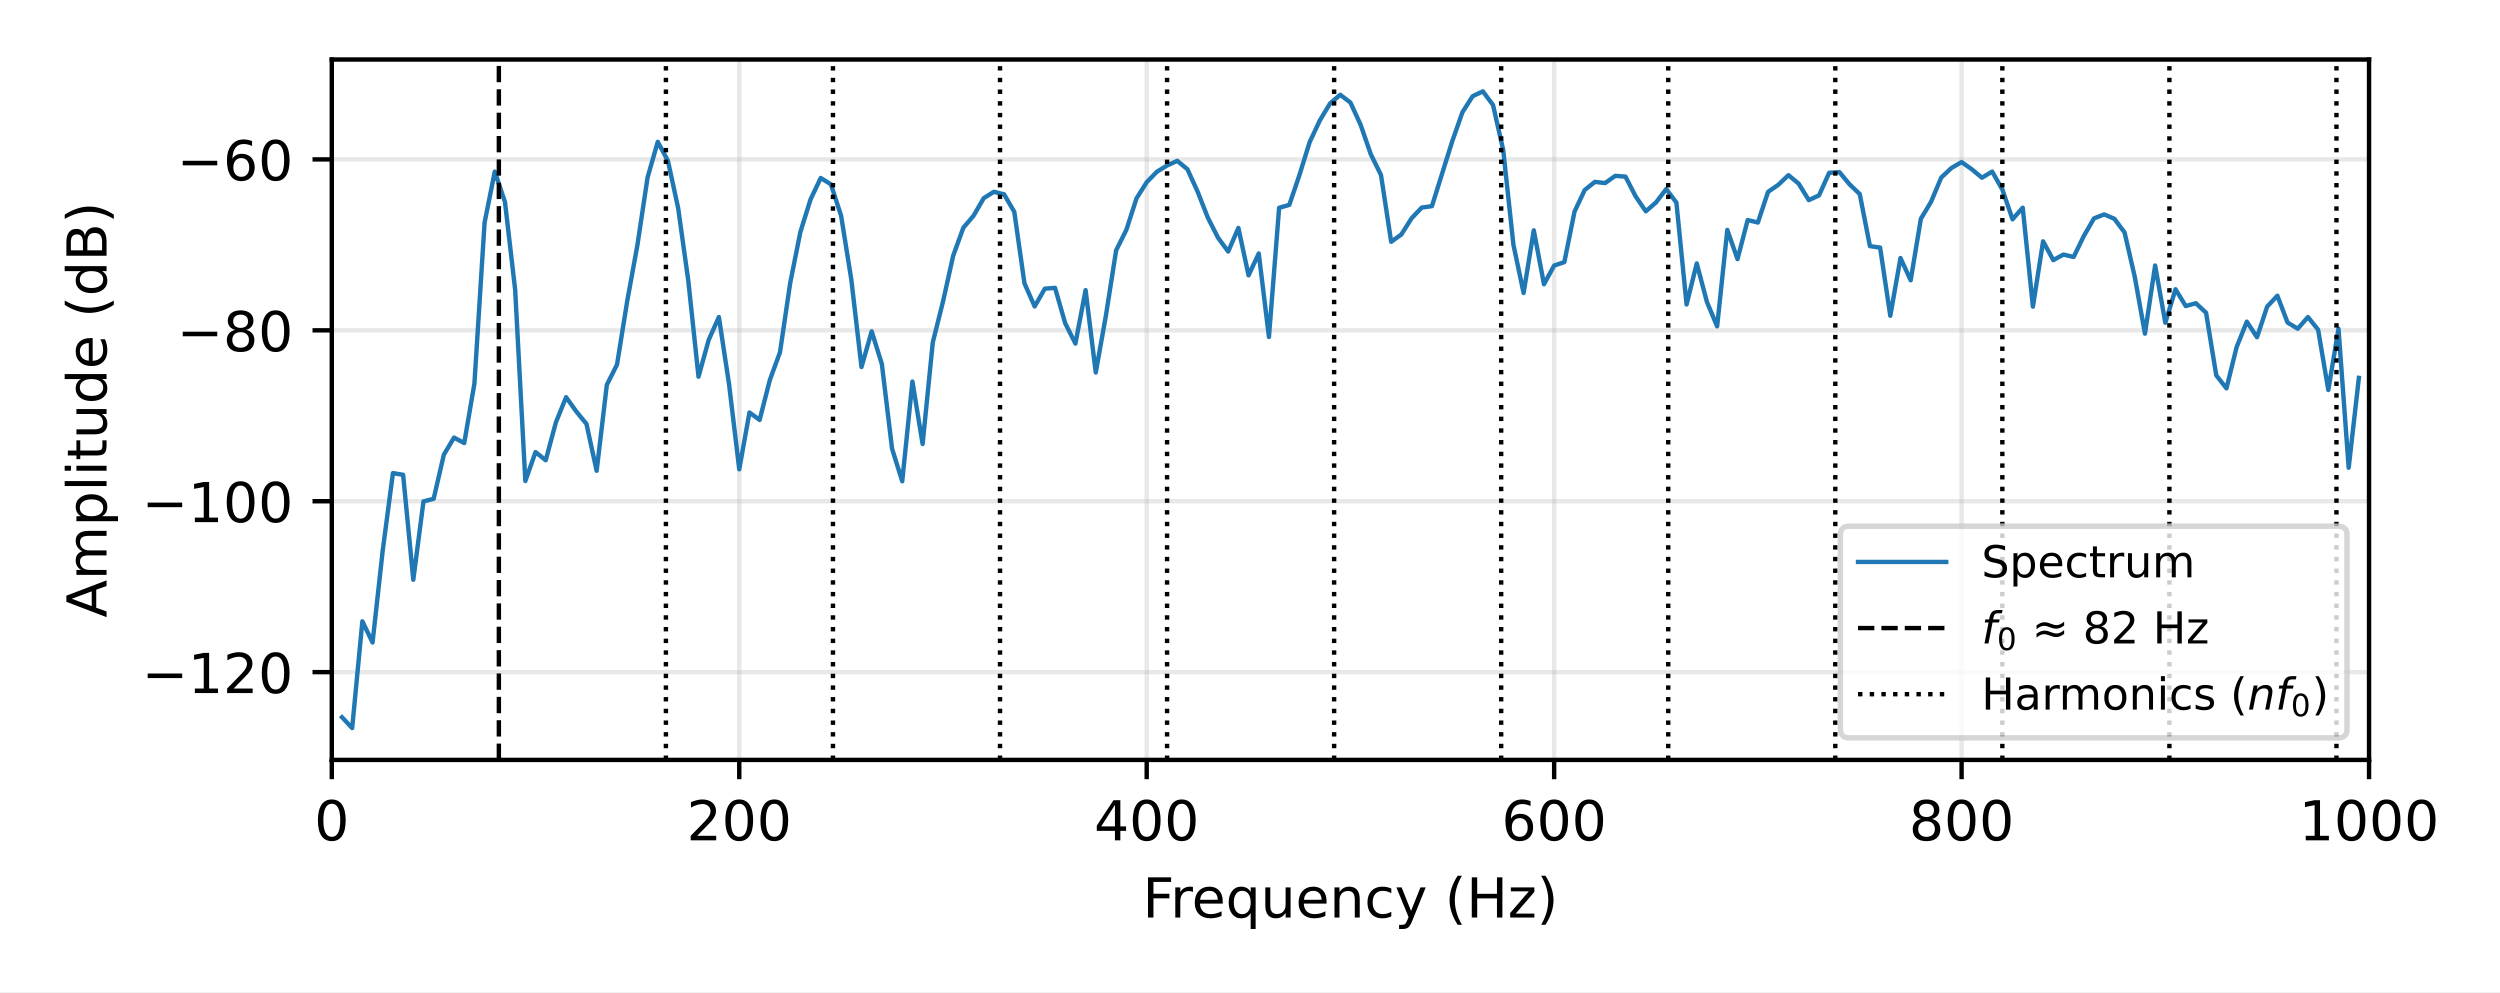
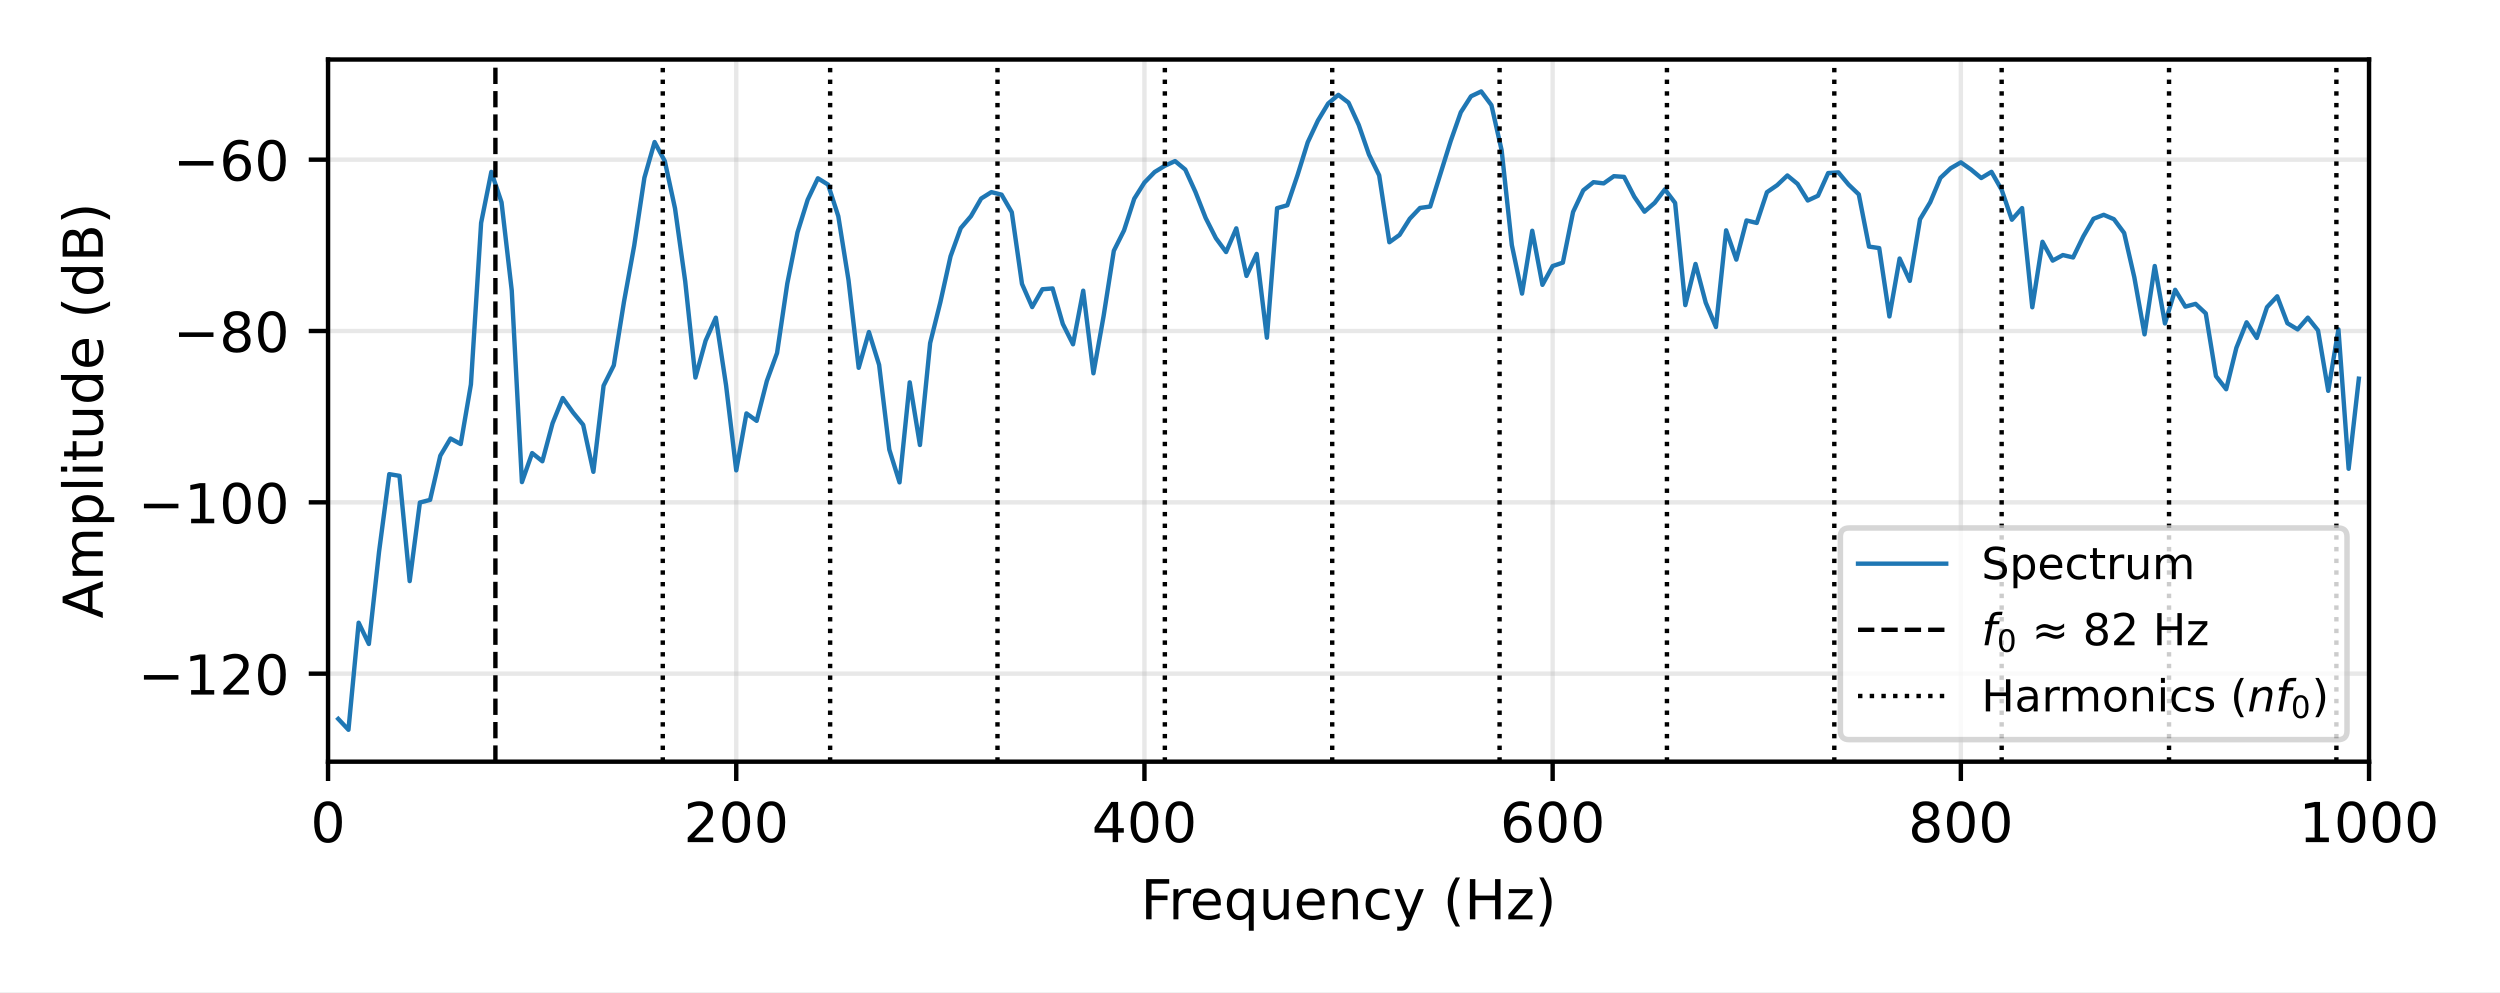
<svg xmlns="http://www.w3.org/2000/svg" xmlns:xlink="http://www.w3.org/1999/xlink" width="453.6pt" height="180pt" viewBox="0 0 453.6 180" version="1.1">
  <defs>
    <style type="text/css">*{stroke-linejoin: round; stroke-linecap: butt}</style>
  </defs>
  <g id="figure_1">
    <g id="patch_1">
      <path d="M 0 180  L 453.6 180  L 453.6 0  L 0 0  z " style="fill: #ffffff" />
    </g>
    <g id="axes_1">
      <g id="patch_2">
-         <path d="M 60.202 137.878  L 429.84 137.878  L 429.84 10.8  L 60.202 10.8  z " style="fill: #ffffff" />
+         <path d="M 59.52 138.2  L 429.84 138.2  L 429.84 10.8  L 59.52 10.8  z " style="fill: #ffffff" />
      </g>
      <g id="matplotlib.axis_1">
        <g id="xtick_1">
          <g id="line2d_1">
-             <path d="M 60.202 137.878  L 60.202 10.8  " clip-path="url(#p3f33bd22a5)" style="fill: none; stroke: #b0b0b0; stroke-opacity: 0.3; stroke-width: 0.8; stroke-linecap: square" />
+             <path d="M 59.52 138.2  L 59.52 10.8  " clip-path="url(#p2a3ed8aca7)" style="fill: none; stroke: #b0b0b0; stroke-opacity: 0.3; stroke-width: 0.8; stroke-linecap: square" />
          </g>
          <g id="line2d_2">
            <defs>
-               <path id="med42b5040a" d="M 0 0  L 0 3.5  " style="stroke: #000000; stroke-width: 0.8" />
-             </defs>
-             <g>
-               <use xlink:href="#med42b5040a" x="60.202" y="137.878" style="stroke: #000000; stroke-width: 0.8" />
+               <path id="m6e60d246f4" d="M 0 0  L 0 3.5  " style="stroke: #000000; stroke-width: 0.8" />
+             </defs>
+             <g>
+               <use xlink:href="#m6e60d246f4" x="59.52" y="138.2" style="stroke: #000000; stroke-width: 0.8" />
            </g>
          </g>
          <g id="text_1">
-             <g transform="translate(57.02109 152.4753) scale(0.1 -0.1)">
+             <g transform="translate(56.33875 152.7977) scale(0.1 -0.1)">
              <defs>
                <path id="DejaVuSans-13" d="M 2034 4250  Q 1547 4250 1301 3770  Q 1056 3291 1056 2328  Q 1056 1369 1301 889  Q 1547 409 2034 409  Q 2525 409 2770 889  Q 3016 1369 3016 2328  Q 3016 3291 2770 3770  Q 2525 4250 2034 4250  z M 2034 4750  Q 2819 4750 3233 4129  Q 3647 3509 3647 2328  Q 3647 1150 3233 529  Q 2819 -91 2034 -91  Q 1250 -91 836 529  Q 422 1150 422 2328  Q 422 3509 836 4129  Q 1250 4750 2034 4750  z " transform="scale(0.015625)" />
              </defs>
              <use xlink:href="#DejaVuSans-13" />
            </g>
          </g>
        </g>
        <g id="xtick_2">
          <g id="line2d_3">
-             <path d="M 134.13 137.878  L 134.13 10.8  " clip-path="url(#p3f33bd22a5)" style="fill: none; stroke: #b0b0b0; stroke-opacity: 0.3; stroke-width: 0.8; stroke-linecap: square" />
+             <path d="M 133.584 138.2  L 133.584 10.8  " clip-path="url(#p2a3ed8aca7)" style="fill: none; stroke: #b0b0b0; stroke-opacity: 0.3; stroke-width: 0.8; stroke-linecap: square" />
          </g>
          <g id="line2d_4">
            <g>
-               <use xlink:href="#med42b5040a" x="134.13" y="137.878" style="stroke: #000000; stroke-width: 0.8" />
+               <use xlink:href="#m6e60d246f4" x="133.584" y="138.2" style="stroke: #000000; stroke-width: 0.8" />
            </g>
          </g>
          <g id="text_2">
-             <g transform="translate(124.5861 152.4753) scale(0.1 -0.1)">
+             <g transform="translate(124.0403 152.7977) scale(0.1 -0.1)">
              <defs>
                <path id="DejaVuSans-15" d="M 1228 531  L 3431 531  L 3431 0  L 469 0  L 469 531  Q 828 903 1448 1529  Q 2069 2156 2228 2338  Q 2531 2678 2651 2914  Q 2772 3150 2772 3378  Q 2772 3750 2511 3984  Q 2250 4219 1831 4219  Q 1534 4219 1204 4116  Q 875 4013 500 3803  L 500 4441  Q 881 4594 1212 4672  Q 1544 4750 1819 4750  Q 2544 4750 2975 4387  Q 3406 4025 3406 3419  Q 3406 3131 3298 2873  Q 3191 2616 2906 2266  Q 2828 2175 2409 1742  Q 1991 1309 1228 531  z " transform="scale(0.015625)" />
              </defs>
              <use xlink:href="#DejaVuSans-15" />
              <use xlink:href="#DejaVuSans-13" transform="translate(63.625 0)" />
              <use xlink:href="#DejaVuSans-13" transform="translate(127.25 0)" />
            </g>
          </g>
        </g>
        <g id="xtick_3">
          <g id="line2d_5">
-             <path d="M 208.057 137.878  L 208.057 10.8  " clip-path="url(#p3f33bd22a5)" style="fill: none; stroke: #b0b0b0; stroke-opacity: 0.3; stroke-width: 0.8; stroke-linecap: square" />
+             <path d="M 207.648 138.2  L 207.648 10.8  " clip-path="url(#p2a3ed8aca7)" style="fill: none; stroke: #b0b0b0; stroke-opacity: 0.3; stroke-width: 0.8; stroke-linecap: square" />
          </g>
          <g id="line2d_6">
            <g>
-               <use xlink:href="#med42b5040a" x="208.057" y="137.878" style="stroke: #000000; stroke-width: 0.8" />
+               <use xlink:href="#m6e60d246f4" x="207.648" y="138.2" style="stroke: #000000; stroke-width: 0.8" />
            </g>
          </g>
          <g id="text_3">
-             <g transform="translate(198.5137 152.4753) scale(0.1 -0.1)">
+             <g transform="translate(198.1043 152.7977) scale(0.1 -0.1)">
              <defs>
                <path id="DejaVuSans-17" d="M 2419 4116  L 825 1625  L 2419 1625  L 2419 4116  z M 2253 4666  L 3047 4666  L 3047 1625  L 3713 1625  L 3713 1100  L 3047 1100  L 3047 0  L 2419 0  L 2419 1100  L 313 1100  L 313 1709  L 2253 4666  z " transform="scale(0.015625)" />
              </defs>
              <use xlink:href="#DejaVuSans-17" />
              <use xlink:href="#DejaVuSans-13" transform="translate(63.625 0)" />
              <use xlink:href="#DejaVuSans-13" transform="translate(127.25 0)" />
            </g>
          </g>
        </g>
        <g id="xtick_4">
          <g id="line2d_7">
-             <path d="M 281.985 137.878  L 281.985 10.8  " clip-path="url(#p3f33bd22a5)" style="fill: none; stroke: #b0b0b0; stroke-opacity: 0.3; stroke-width: 0.8; stroke-linecap: square" />
+             <path d="M 281.712 138.2  L 281.712 10.8  " clip-path="url(#p2a3ed8aca7)" style="fill: none; stroke: #b0b0b0; stroke-opacity: 0.3; stroke-width: 0.8; stroke-linecap: square" />
          </g>
          <g id="line2d_8">
            <g>
-               <use xlink:href="#med42b5040a" x="281.985" y="137.878" style="stroke: #000000; stroke-width: 0.8" />
+               <use xlink:href="#m6e60d246f4" x="281.712" y="138.2" style="stroke: #000000; stroke-width: 0.8" />
            </g>
          </g>
          <g id="text_4">
-             <g transform="translate(272.4412 152.4753) scale(0.1 -0.1)">
+             <g transform="translate(272.1683 152.7977) scale(0.1 -0.1)">
              <defs>
                <path id="DejaVuSans-19" d="M 2113 2584  Q 1688 2584 1439 2293  Q 1191 2003 1191 1497  Q 1191 994 1439 701  Q 1688 409 2113 409  Q 2538 409 2786 701  Q 3034 994 3034 1497  Q 3034 2003 2786 2293  Q 2538 2584 2113 2584  z M 3366 4563  L 3366 3988  Q 3128 4100 2886 4159  Q 2644 4219 2406 4219  Q 1781 4219 1451 3797  Q 1122 3375 1075 2522  Q 1259 2794 1537 2939  Q 1816 3084 2150 3084  Q 2853 3084 3261 2657  Q 3669 2231 3669 1497  Q 3669 778 3244 343  Q 2819 -91 2113 -91  Q 1303 -91 875 529  Q 447 1150 447 2328  Q 447 3434 972 4092  Q 1497 4750 2381 4750  Q 2619 4750 2861 4703  Q 3103 4656 3366 4563  z " transform="scale(0.015625)" />
              </defs>
              <use xlink:href="#DejaVuSans-19" />
              <use xlink:href="#DejaVuSans-13" transform="translate(63.625 0)" />
              <use xlink:href="#DejaVuSans-13" transform="translate(127.25 0)" />
            </g>
          </g>
        </g>
        <g id="xtick_5">
          <g id="line2d_9">
-             <path d="M 355.912 137.878  L 355.912 10.8  " clip-path="url(#p3f33bd22a5)" style="fill: none; stroke: #b0b0b0; stroke-opacity: 0.3; stroke-width: 0.8; stroke-linecap: square" />
+             <path d="M 355.776 138.2  L 355.776 10.8  " clip-path="url(#p2a3ed8aca7)" style="fill: none; stroke: #b0b0b0; stroke-opacity: 0.3; stroke-width: 0.8; stroke-linecap: square" />
          </g>
          <g id="line2d_10">
            <g>
-               <use xlink:href="#med42b5040a" x="355.912" y="137.878" style="stroke: #000000; stroke-width: 0.8" />
+               <use xlink:href="#m6e60d246f4" x="355.776" y="138.2" style="stroke: #000000; stroke-width: 0.8" />
            </g>
          </g>
          <g id="text_5">
-             <g transform="translate(346.3687 152.4753) scale(0.1 -0.1)">
+             <g transform="translate(346.2323 152.7977) scale(0.1 -0.1)">
              <defs>
                <path id="DejaVuSans-1b" d="M 2034 2216  Q 1584 2216 1326 1975  Q 1069 1734 1069 1313  Q 1069 891 1326 650  Q 1584 409 2034 409  Q 2484 409 2743 651  Q 3003 894 3003 1313  Q 3003 1734 2745 1975  Q 2488 2216 2034 2216  z M 1403 2484  Q 997 2584 770 2862  Q 544 3141 544 3541  Q 544 4100 942 4425  Q 1341 4750 2034 4750  Q 2731 4750 3128 4425  Q 3525 4100 3525 3541  Q 3525 3141 3298 2862  Q 3072 2584 2669 2484  Q 3125 2378 3379 2068  Q 3634 1759 3634 1313  Q 3634 634 3220 271  Q 2806 -91 2034 -91  Q 1263 -91 848 271  Q 434 634 434 1313  Q 434 1759 690 2068  Q 947 2378 1403 2484  z M 1172 3481  Q 1172 3119 1398 2916  Q 1625 2713 2034 2713  Q 2441 2713 2670 2916  Q 2900 3119 2900 3481  Q 2900 3844 2670 4047  Q 2441 4250 2034 4250  Q 1625 4250 1398 4047  Q 1172 3844 1172 3481  z " transform="scale(0.015625)" />
              </defs>
              <use xlink:href="#DejaVuSans-1b" />
              <use xlink:href="#DejaVuSans-13" transform="translate(63.625 0)" />
              <use xlink:href="#DejaVuSans-13" transform="translate(127.25 0)" />
            </g>
          </g>
        </g>
        <g id="xtick_6">
          <g id="line2d_11">
-             <path d="M 429.84 137.878  L 429.84 10.8  " clip-path="url(#p3f33bd22a5)" style="fill: none; stroke: #b0b0b0; stroke-opacity: 0.3; stroke-width: 0.8; stroke-linecap: square" />
+             <path d="M 429.84 138.2  L 429.84 10.8  " clip-path="url(#p2a3ed8aca7)" style="fill: none; stroke: #b0b0b0; stroke-opacity: 0.3; stroke-width: 0.8; stroke-linecap: square" />
          </g>
          <g id="line2d_12">
            <g>
-               <use xlink:href="#med42b5040a" x="429.84" y="137.878" style="stroke: #000000; stroke-width: 0.8" />
+               <use xlink:href="#m6e60d246f4" x="429.84" y="138.2" style="stroke: #000000; stroke-width: 0.8" />
            </g>
          </g>
          <g id="text_6">
-             <g transform="translate(417.115 152.4753) scale(0.1 -0.1)">
+             <g transform="translate(417.115 152.7977) scale(0.1 -0.1)">
              <defs>
                <path id="DejaVuSans-14" d="M 794 531  L 1825 531  L 1825 4091  L 703 3866  L 703 4441  L 1819 4666  L 2450 4666  L 2450 531  L 3481 531  L 3481 0  L 794 0  L 794 531  z " transform="scale(0.015625)" />
              </defs>
              <use xlink:href="#DejaVuSans-14" />
              <use xlink:href="#DejaVuSans-13" transform="translate(63.625 0)" />
              <use xlink:href="#DejaVuSans-13" transform="translate(127.25 0)" />
              <use xlink:href="#DejaVuSans-13" transform="translate(190.875 0)" />
            </g>
          </g>
        </g>
        <g id="text_7">
-           <g transform="translate(207.3157 166.4753) scale(0.1 -0.1)">
+           <g transform="translate(206.9745 166.7977) scale(0.1 -0.1)">
            <defs>
              <path id="DejaVuSans-29" d="M 628 4666  L 3309 4666  L 3309 4134  L 1259 4134  L 1259 2759  L 3109 2759  L 3109 2228  L 1259 2228  L 1259 0  L 628 0  L 628 4666  z " transform="scale(0.015625)" />
              <path id="DejaVuSans-55" d="M 2631 2963  Q 2534 3019 2420 3045  Q 2306 3072 2169 3072  Q 1681 3072 1420 2755  Q 1159 2438 1159 1844  L 1159 0  L 581 0  L 581 3500  L 1159 3500  L 1159 2956  Q 1341 3275 1631 3429  Q 1922 3584 2338 3584  Q 2397 3584 2469 3576  Q 2541 3569 2628 3553  L 2631 2963  z " transform="scale(0.015625)" />
              <path id="DejaVuSans-48" d="M 3597 1894  L 3597 1613  L 953 1613  Q 991 1019 1311 708  Q 1631 397 2203 397  Q 2534 397 2845 478  Q 3156 559 3463 722  L 3463 178  Q 3153 47 2828 -22  Q 2503 -91 2169 -91  Q 1331 -91 842 396  Q 353 884 353 1716  Q 353 2575 817 3079  Q 1281 3584 2069 3584  Q 2775 3584 3186 3129  Q 3597 2675 3597 1894  z M 3022 2063  Q 3016 2534 2758 2815  Q 2500 3097 2075 3097  Q 1594 3097 1305 2825  Q 1016 2553 972 2059  L 3022 2063  z " transform="scale(0.015625)" />
              <path id="DejaVuSans-54" d="M 947 1747  Q 947 1113 1208 752  Q 1469 391 1925 391  Q 2381 391 2643 752  Q 2906 1113 2906 1747  Q 2906 2381 2643 2742  Q 2381 3103 1925 3103  Q 1469 3103 1208 2742  Q 947 2381 947 1747  z M 2906 525  Q 2725 213 2448 61  Q 2172 -91 1784 -91  Q 1150 -91 751 415  Q 353 922 353 1747  Q 353 2572 751 3078  Q 1150 3584 1784 3584  Q 2172 3584 2448 3432  Q 2725 3281 2906 2969  L 2906 3500  L 3481 3500  L 3481 -1331  L 2906 -1331  L 2906 525  z " transform="scale(0.015625)" />
              <path id="DejaVuSans-58" d="M 544 1381  L 544 3500  L 1119 3500  L 1119 1403  Q 1119 906 1312 657  Q 1506 409 1894 409  Q 2359 409 2629 706  Q 2900 1003 2900 1516  L 2900 3500  L 3475 3500  L 3475 0  L 2900 0  L 2900 538  Q 2691 219 2414 64  Q 2138 -91 1772 -91  Q 1169 -91 856 284  Q 544 659 544 1381  z M 1991 3584  L 1991 3584  z " transform="scale(0.015625)" />
              <path id="DejaVuSans-51" d="M 3513 2113  L 3513 0  L 2938 0  L 2938 2094  Q 2938 2591 2744 2837  Q 2550 3084 2163 3084  Q 1697 3084 1428 2787  Q 1159 2491 1159 1978  L 1159 0  L 581 0  L 581 3500  L 1159 3500  L 1159 2956  Q 1366 3272 1645 3428  Q 1925 3584 2291 3584  Q 2894 3584 3203 3211  Q 3513 2838 3513 2113  z " transform="scale(0.015625)" />
              <path id="DejaVuSans-46" d="M 3122 3366  L 3122 2828  Q 2878 2963 2633 3030  Q 2388 3097 2138 3097  Q 1578 3097 1268 2742  Q 959 2388 959 1747  Q 959 1106 1268 751  Q 1578 397 2138 397  Q 2388 397 2633 464  Q 2878 531 3122 666  L 3122 134  Q 2881 22 2623 -34  Q 2366 -91 2075 -91  Q 1284 -91 818 406  Q 353 903 353 1747  Q 353 2603 823 3093  Q 1294 3584 2113 3584  Q 2378 3584 2631 3529  Q 2884 3475 3122 3366  z " transform="scale(0.015625)" />
              <path id="DejaVuSans-5c" d="M 2059 -325  Q 1816 -950 1584 -1140  Q 1353 -1331 966 -1331  L 506 -1331  L 506 -850  L 844 -850  Q 1081 -850 1212 -737  Q 1344 -625 1503 -206  L 1606 56  L 191 3500  L 800 3500  L 1894 763  L 2988 3500  L 3597 3500  L 2059 -325  z " transform="scale(0.015625)" />
              <path id="DejaVuSans-3" transform="scale(0.015625)" />
              <path id="DejaVuSans-b" d="M 1984 4856  Q 1566 4138 1362 3434  Q 1159 2731 1159 2009  Q 1159 1288 1364 580  Q 1569 -128 1984 -844  L 1484 -844  Q 1016 -109 783 600  Q 550 1309 550 2009  Q 550 2706 781 3412  Q 1013 4119 1484 4856  L 1984 4856  z " transform="scale(0.015625)" />
              <path id="DejaVuSans-2b" d="M 628 4666  L 1259 4666  L 1259 2753  L 3553 2753  L 3553 4666  L 4184 4666  L 4184 0  L 3553 0  L 3553 2222  L 1259 2222  L 1259 0  L 628 0  L 628 4666  z " transform="scale(0.015625)" />
              <path id="DejaVuSans-5d" d="M 353 3500  L 3084 3500  L 3084 2975  L 922 459  L 3084 459  L 3084 0  L 275 0  L 275 525  L 2438 3041  L 353 3041  L 353 3500  z " transform="scale(0.015625)" />
              <path id="DejaVuSans-c" d="M 513 4856  L 1013 4856  Q 1481 4119 1714 3412  Q 1947 2706 1947 2009  Q 1947 1309 1714 600  Q 1481 -109 1013 -844  L 513 -844  Q 928 -128 1133 580  Q 1338 1288 1338 2009  Q 1338 2731 1133 3434  Q 928 4138 513 4856  z " transform="scale(0.015625)" />
            </defs>
            <use xlink:href="#DejaVuSans-29" />
            <use xlink:href="#DejaVuSans-55" transform="translate(50.23438 0)" />
            <use xlink:href="#DejaVuSans-48" transform="translate(89.14062 0)" />
            <use xlink:href="#DejaVuSans-54" transform="translate(150.6719 0)" />
            <use xlink:href="#DejaVuSans-58" transform="translate(214.1562 0)" />
            <use xlink:href="#DejaVuSans-48" transform="translate(277.5312 0)" />
            <use xlink:href="#DejaVuSans-51" transform="translate(339.0625 0)" />
            <use xlink:href="#DejaVuSans-46" transform="translate(402.4375 0)" />
            <use xlink:href="#DejaVuSans-5c" transform="translate(457.4219 0)" />
            <use xlink:href="#DejaVuSans-3" transform="translate(516.6094 0)" />
            <use xlink:href="#DejaVuSans-b" transform="translate(548.3906 0)" />
            <use xlink:href="#DejaVuSans-2b" transform="translate(587.4062 0)" />
            <use xlink:href="#DejaVuSans-5d" transform="translate(662.6094 0)" />
            <use xlink:href="#DejaVuSans-c" transform="translate(715.0938 0)" />
          </g>
        </g>
      </g>
      <g id="matplotlib.axis_2">
        <g id="ytick_1">
          <g id="line2d_13">
-             <path d="M 60.202 121.953  L 429.84 121.953  " clip-path="url(#p3f33bd22a5)" style="fill: none; stroke: #b0b0b0; stroke-opacity: 0.3; stroke-width: 0.8; stroke-linecap: square" />
+             <path d="M 59.52 122.235  L 429.84 122.235  " clip-path="url(#p2a3ed8aca7)" style="fill: none; stroke: #b0b0b0; stroke-opacity: 0.3; stroke-width: 0.8; stroke-linecap: square" />
          </g>
          <g id="line2d_14">
            <defs>
-               <path id="m709fb97d4d" d="M 0 0  L -3.5 0  " style="stroke: #000000; stroke-width: 0.8" />
-             </defs>
-             <g>
-               <use xlink:href="#m709fb97d4d" x="60.202" y="121.953" style="stroke: #000000; stroke-width: 0.8" />
+               <path id="m210d653a67" d="M 0 0  L -3.5 0  " style="stroke: #000000; stroke-width: 0.8" />
+             </defs>
+             <g>
+               <use xlink:href="#m210d653a67" x="59.52" y="122.235" style="stroke: #000000; stroke-width: 0.8" />
            </g>
          </g>
          <g id="text_8">
-             <g transform="translate(25.73516 125.7515) scale(0.1 -0.1)">
+             <g transform="translate(25.05281 126.0334) scale(0.1 -0.1)">
              <defs>
                <path id="DejaVuSans-c9c" d="M 678 2272  L 4684 2272  L 4684 1741  L 678 1741  L 678 2272  z " transform="scale(0.015625)" />
              </defs>
              <use xlink:href="#DejaVuSans-c9c" />
              <use xlink:href="#DejaVuSans-14" transform="translate(83.79688 0)" />
              <use xlink:href="#DejaVuSans-15" transform="translate(147.4219 0)" />
              <use xlink:href="#DejaVuSans-13" transform="translate(211.0469 0)" />
            </g>
          </g>
        </g>
        <g id="ytick_2">
          <g id="line2d_15">
-             <path d="M 60.202 90.943  L 429.84 90.943  " clip-path="url(#p3f33bd22a5)" style="fill: none; stroke: #b0b0b0; stroke-opacity: 0.3; stroke-width: 0.8; stroke-linecap: square" />
+             <path d="M 59.52 91.146  L 429.84 91.146  " clip-path="url(#p2a3ed8aca7)" style="fill: none; stroke: #b0b0b0; stroke-opacity: 0.3; stroke-width: 0.8; stroke-linecap: square" />
          </g>
          <g id="line2d_16">
            <g>
-               <use xlink:href="#m709fb97d4d" x="60.202" y="90.943" style="stroke: #000000; stroke-width: 0.8" />
+               <use xlink:href="#m210d653a67" x="59.52" y="91.146" style="stroke: #000000; stroke-width: 0.8" />
            </g>
          </g>
          <g id="text_9">
-             <g transform="translate(25.73516 94.7414) scale(0.1 -0.1)">
+             <g transform="translate(25.05281 94.94469) scale(0.1 -0.1)">
              <use xlink:href="#DejaVuSans-c9c" />
              <use xlink:href="#DejaVuSans-14" transform="translate(83.79688 0)" />
              <use xlink:href="#DejaVuSans-13" transform="translate(147.4219 0)" />
              <use xlink:href="#DejaVuSans-13" transform="translate(211.0469 0)" />
            </g>
          </g>
        </g>
        <g id="ytick_3">
          <g id="line2d_17">
-             <path d="M 60.202 59.933  L 429.84 59.933  " clip-path="url(#p3f33bd22a5)" style="fill: none; stroke: #b0b0b0; stroke-opacity: 0.3; stroke-width: 0.8; stroke-linecap: square" />
+             <path d="M 59.52 60.057  L 429.84 60.057  " clip-path="url(#p2a3ed8aca7)" style="fill: none; stroke: #b0b0b0; stroke-opacity: 0.3; stroke-width: 0.8; stroke-linecap: square" />
          </g>
          <g id="line2d_18">
            <g>
-               <use xlink:href="#m709fb97d4d" x="60.202" y="59.933" style="stroke: #000000; stroke-width: 0.8" />
+               <use xlink:href="#m210d653a67" x="59.52" y="60.057" style="stroke: #000000; stroke-width: 0.8" />
            </g>
          </g>
          <g id="text_10">
-             <g transform="translate(32.09766 63.73134) scale(0.1 -0.1)">
+             <g transform="translate(31.41531 63.85597) scale(0.1 -0.1)">
              <use xlink:href="#DejaVuSans-c9c" />
              <use xlink:href="#DejaVuSans-1b" transform="translate(83.79688 0)" />
              <use xlink:href="#DejaVuSans-13" transform="translate(147.4219 0)" />
            </g>
          </g>
        </g>
        <g id="ytick_4">
          <g id="line2d_19">
-             <path d="M 60.202 28.922  L 429.84 28.922  " clip-path="url(#p3f33bd22a5)" style="fill: none; stroke: #b0b0b0; stroke-opacity: 0.3; stroke-width: 0.8; stroke-linecap: square" />
+             <path d="M 59.52 28.968  L 429.84 28.968  " clip-path="url(#p2a3ed8aca7)" style="fill: none; stroke: #b0b0b0; stroke-opacity: 0.3; stroke-width: 0.8; stroke-linecap: square" />
          </g>
          <g id="line2d_20">
            <g>
-               <use xlink:href="#m709fb97d4d" x="60.202" y="28.922" style="stroke: #000000; stroke-width: 0.8" />
+               <use xlink:href="#m210d653a67" x="59.52" y="28.968" style="stroke: #000000; stroke-width: 0.8" />
            </g>
          </g>
          <g id="text_11">
-             <g transform="translate(32.09766 32.72129) scale(0.1 -0.1)">
+             <g transform="translate(31.41531 32.76725) scale(0.1 -0.1)">
              <use xlink:href="#DejaVuSans-c9c" />
              <use xlink:href="#DejaVuSans-19" transform="translate(83.79688 0)" />
              <use xlink:href="#DejaVuSans-13" transform="translate(147.4219 0)" />
            </g>
          </g>
        </g>
        <g id="text_12">
-           <g transform="translate(19.33281 112.0568) rotate(-90) scale(0.1 -0.1)">
+           <g transform="translate(18.65047 112.218) rotate(-90) scale(0.1 -0.1)">
            <defs>
              <path id="DejaVuSans-24" d="M 2188 4044  L 1331 1722  L 3047 1722  L 2188 4044  z M 1831 4666  L 2547 4666  L 4325 0  L 3669 0  L 3244 1197  L 1141 1197  L 716 0  L 50 0  L 1831 4666  z " transform="scale(0.015625)" />
              <path id="DejaVuSans-50" d="M 3328 2828  Q 3544 3216 3844 3400  Q 4144 3584 4550 3584  Q 5097 3584 5394 3201  Q 5691 2819 5691 2113  L 5691 0  L 5113 0  L 5113 2094  Q 5113 2597 4934 2840  Q 4756 3084 4391 3084  Q 3944 3084 3684 2787  Q 3425 2491 3425 1978  L 3425 0  L 2847 0  L 2847 2094  Q 2847 2600 2669 2842  Q 2491 3084 2119 3084  Q 1678 3084 1418 2786  Q 1159 2488 1159 1978  L 1159 0  L 581 0  L 581 3500  L 1159 3500  L 1159 2956  Q 1356 3278 1631 3431  Q 1906 3584 2284 3584  Q 2666 3584 2933 3390  Q 3200 3197 3328 2828  z " transform="scale(0.015625)" />
              <path id="DejaVuSans-53" d="M 1159 525  L 1159 -1331  L 581 -1331  L 581 3500  L 1159 3500  L 1159 2969  Q 1341 3281 1617 3432  Q 1894 3584 2278 3584  Q 2916 3584 3314 3078  Q 3713 2572 3713 1747  Q 3713 922 3314 415  Q 2916 -91 2278 -91  Q 1894 -91 1617 61  Q 1341 213 1159 525  z M 3116 1747  Q 3116 2381 2855 2742  Q 2594 3103 2138 3103  Q 1681 3103 1420 2742  Q 1159 2381 1159 1747  Q 1159 1113 1420 752  Q 1681 391 2138 391  Q 2594 391 2855 752  Q 3116 1113 3116 1747  z " transform="scale(0.015625)" />
              <path id="DejaVuSans-4f" d="M 603 4863  L 1178 4863  L 1178 0  L 603 0  L 603 4863  z " transform="scale(0.015625)" />
              <path id="DejaVuSans-4c" d="M 603 3500  L 1178 3500  L 1178 0  L 603 0  L 603 3500  z M 603 4863  L 1178 4863  L 1178 4134  L 603 4134  L 603 4863  z " transform="scale(0.015625)" />
              <path id="DejaVuSans-57" d="M 1172 4494  L 1172 3500  L 2356 3500  L 2356 3053  L 1172 3053  L 1172 1153  Q 1172 725 1289 603  Q 1406 481 1766 481  L 2356 481  L 2356 0  L 1766 0  Q 1100 0 847 248  Q 594 497 594 1153  L 594 3053  L 172 3053  L 172 3500  L 594 3500  L 594 4494  L 1172 4494  z " transform="scale(0.015625)" />
              <path id="DejaVuSans-47" d="M 2906 2969  L 2906 4863  L 3481 4863  L 3481 0  L 2906 0  L 2906 525  Q 2725 213 2448 61  Q 2172 -91 1784 -91  Q 1150 -91 751 415  Q 353 922 353 1747  Q 353 2572 751 3078  Q 1150 3584 1784 3584  Q 2172 3584 2448 3432  Q 2725 3281 2906 2969  z M 947 1747  Q 947 1113 1208 752  Q 1469 391 1925 391  Q 2381 391 2643 752  Q 2906 1113 2906 1747  Q 2906 2381 2643 2742  Q 2381 3103 1925 3103  Q 1469 3103 1208 2742  Q 947 2381 947 1747  z " transform="scale(0.015625)" />
              <path id="DejaVuSans-25" d="M 1259 2228  L 1259 519  L 2272 519  Q 2781 519 3026 730  Q 3272 941 3272 1375  Q 3272 1813 3026 2020  Q 2781 2228 2272 2228  L 1259 2228  z M 1259 4147  L 1259 2741  L 2194 2741  Q 2656 2741 2882 2914  Q 3109 3088 3109 3444  Q 3109 3797 2882 3972  Q 2656 4147 2194 4147  L 1259 4147  z M 628 4666  L 2241 4666  Q 2963 4666 3353 4366  Q 3744 4066 3744 3513  Q 3744 3084 3544 2831  Q 3344 2578 2956 2516  Q 3422 2416 3680 2098  Q 3938 1781 3938 1306  Q 3938 681 3513 340  Q 3088 0 2303 0  L 628 0  L 628 4666  z " transform="scale(0.015625)" />
            </defs>
            <use xlink:href="#DejaVuSans-24" />
            <use xlink:href="#DejaVuSans-50" transform="translate(68.40625 0)" />
            <use xlink:href="#DejaVuSans-53" transform="translate(165.8125 0)" />
            <use xlink:href="#DejaVuSans-4f" transform="translate(229.2969 0)" />
            <use xlink:href="#DejaVuSans-4c" transform="translate(257.0781 0)" />
            <use xlink:href="#DejaVuSans-57" transform="translate(284.8594 0)" />
            <use xlink:href="#DejaVuSans-58" transform="translate(324.0625 0)" />
            <use xlink:href="#DejaVuSans-47" transform="translate(387.4375 0)" />
            <use xlink:href="#DejaVuSans-48" transform="translate(450.9219 0)" />
            <use xlink:href="#DejaVuSans-3" transform="translate(512.4531 0)" />
            <use xlink:href="#DejaVuSans-b" transform="translate(544.2344 0)" />
            <use xlink:href="#DejaVuSans-47" transform="translate(583.25 0)" />
            <use xlink:href="#DejaVuSans-25" transform="translate(646.7344 0)" />
            <use xlink:href="#DejaVuSans-c" transform="translate(715.3438 0)" />
          </g>
        </g>
      </g>
      <g id="line2d_21">
-         <path d="M 62.051 130.134  L 63.899 132.101  L 65.747 112.731  L 67.595 116.571  L 69.443 99.862  L 71.291 85.841  L 73.14 86.147  L 74.988 105.191  L 76.836 90.974  L 78.684 90.495  L 80.532 82.502  L 82.381 79.394  L 84.229 80.39  L 86.077 69.599  L 87.925 40.366  L 89.773 31.141  L 91.622 36.648  L 93.47 52.588  L 95.318 87.273  L 97.166 82.028  L 99.014 83.505  L 100.862 76.635  L 102.711 72.067  L 104.559 74.66  L 106.407 76.914  L 108.255 85.415  L 110.103 69.834  L 111.952 66.15  L 113.8 54.641  L 115.648 44.491  L 117.496 32.192  L 119.344 25.737  L 121.193 29.193  L 123.041 37.741  L 124.889 50.964  L 126.737 68.351  L 128.585 61.675  L 130.433 57.526  L 132.282 69.728  L 134.13 85.146  L 135.978 74.85  L 137.826 76.19  L 139.674 68.971  L 141.523 63.906  L 143.371 51.361  L 145.219 42.092  L 147.067 36.176  L 148.915 32.294  L 150.764 33.444  L 152.612 39.155  L 154.46 50.716  L 156.308 66.59  L 158.156 60.121  L 160.005 66.056  L 161.853 81.405  L 163.701 87.324  L 165.549 69.229  L 167.397 80.56  L 169.245 62.117  L 171.094 54.735  L 172.942 46.414  L 174.79 41.314  L 176.638 39.152  L 178.486 35.958  L 180.335 34.798  L 182.183 35.257  L 184.031 38.435  L 185.879 51.409  L 187.727 55.601  L 189.576 52.379  L 191.424 52.23  L 193.272 58.655  L 195.12 62.337  L 196.968 52.641  L 198.816 67.583  L 200.665 57.203  L 202.513 45.414  L 204.361 41.721  L 206.209 35.993  L 208.057 33.061  L 209.906 31.161  L 211.754 30.029  L 213.602 29.183  L 215.45 30.714  L 217.298 34.781  L 219.147 39.484  L 220.995 43.128  L 222.843 45.638  L 224.691 41.355  L 226.539 49.958  L 228.387 45.987  L 230.236 61.141  L 232.084 37.701  L 233.932 37.176  L 235.78 31.728  L 237.628 25.778  L 239.477 21.839  L 241.325 18.769  L 243.173 17.196  L 245.021 18.607  L 246.869 22.644  L 248.718 27.991  L 250.566 31.754  L 252.414 43.865  L 254.262 42.539  L 256.11 39.614  L 257.958 37.664  L 259.807 37.406  L 263.503 25.6  L 265.351 20.35  L 267.199 17.453  L 269.048 16.576  L 270.896 19.058  L 272.744 27.221  L 274.592 44.378  L 276.44 53.159  L 278.289 41.795  L 280.137 51.574  L 281.985 48.184  L 283.833 47.558  L 285.681 38.397  L 287.53 34.476  L 289.378 32.998  L 291.226 33.215  L 293.074 31.912  L 294.922 32.042  L 296.77 35.632  L 298.619 38.336  L 300.467 36.731  L 302.315 34.304  L 304.163 36.749  L 306.011 55.241  L 307.86 47.802  L 309.708 54.8  L 311.556 59.209  L 313.404 41.718  L 315.252 47.012  L 317.101 39.926  L 318.949 40.374  L 320.797 34.812  L 322.645 33.539  L 324.493 31.785  L 326.341 33.311  L 328.19 36.311  L 330.038 35.453  L 331.886 31.35  L 333.734 31.227  L 335.582 33.441  L 337.431 35.211  L 339.279 44.656  L 341.127 44.926  L 342.975 57.294  L 344.823 46.82  L 346.672 50.857  L 348.52 39.705  L 350.368 36.627  L 352.216 32.218  L 354.064 30.484  L 355.912 29.413  L 357.761 30.713  L 359.609 32.245  L 361.457 31.131  L 363.305 34.384  L 365.153 39.792  L 367.002 37.687  L 368.85 55.635  L 370.698 43.789  L 372.546 47.191  L 374.394 46.189  L 376.243 46.622  L 378.091 42.814  L 379.939 39.622  L 381.787 38.907  L 383.635 39.697  L 385.483 42.184  L 387.332 50.227  L 389.18 60.534  L 391.028 48.174  L 392.876 58.559  L 394.724 52.481  L 396.573 55.524  L 398.421 55.024  L 400.269 56.745  L 402.117 68.095  L 403.965 70.467  L 405.814 62.974  L 407.662 58.365  L 409.51 61.184  L 411.358 55.622  L 413.206 53.656  L 415.054 58.525  L 416.903 59.64  L 418.751 57.521  L 420.599 59.829  L 422.447 70.759  L 424.295 59.648  L 426.144 84.863  L 427.992 68.562  L 427.992 68.562  " clip-path="url(#p3f33bd22a5)" style="fill: none; stroke: #1f77b4; stroke-width: 0.8; stroke-linecap: square" />
+         <path d="M 61.372 130.437  L 63.223 132.409  L 65.075 112.99  L 66.926 116.839  L 68.778 100.088  L 70.63 86.031  L 72.481 86.339  L 74.333 105.431  L 76.184 91.178  L 78.036 90.697  L 79.888 82.684  L 81.739 79.568  L 83.591 80.567  L 85.442 69.748  L 87.294 40.441  L 89.146 31.192  L 90.997 36.714  L 92.849 52.694  L 94.7 87.467  L 96.552 82.208  L 98.404 83.69  L 100.255 76.802  L 102.107 72.222  L 103.958 74.822  L 105.81 77.081  L 107.662 85.604  L 109.513 69.983  L 111.365 66.291  L 113.216 54.752  L 115.068 44.576  L 116.92 32.247  L 118.771 25.775  L 120.623 29.24  L 122.474 37.81  L 124.326 51.066  L 126.178 68.497  L 128.029 61.804  L 129.881 57.645  L 131.732 69.877  L 133.584 85.334  L 135.436 75.012  L 137.287 76.356  L 139.139 69.119  L 140.99 64.041  L 142.842 51.464  L 144.694 42.171  L 146.545 36.241  L 148.397 32.349  L 150.248 33.501  L 152.1 39.227  L 153.952 50.817  L 155.803 66.731  L 157.655 60.246  L 159.506 66.196  L 161.358 81.584  L 163.21 87.518  L 165.061 69.377  L 166.913 80.737  L 168.764 62.247  L 170.616 54.846  L 172.468 46.504  L 174.319 41.392  L 176.171 39.224  L 178.022 36.022  L 179.874 34.859  L 181.726 35.319  L 183.577 38.505  L 185.429 51.512  L 187.28 55.714  L 189.132 52.485  L 190.984 52.335  L 192.835 58.776  L 194.687 62.467  L 196.538 52.747  L 198.39 67.728  L 200.242 57.32  L 202.093 45.501  L 203.945 41.8  L 205.796 36.057  L 207.648 33.118  L 209.5 31.212  L 211.351 30.078  L 213.203 29.23  L 215.054 30.764  L 216.906 34.841  L 218.758 39.557  L 220.609 43.21  L 222.461 45.727  L 224.312 41.432  L 226.164 50.057  L 228.016 46.076  L 229.867 61.268  L 231.719 37.77  L 233.57 37.243  L 235.422 31.781  L 237.274 25.816  L 239.125 21.867  L 240.977 18.789  L 242.828 17.212  L 244.68 18.627  L 246.532 22.674  L 248.383 28.034  L 250.235 31.807  L 252.086 43.949  L 253.938 42.62  L 255.79 39.687  L 257.641 37.733  L 259.493 37.473  L 263.196 25.638  L 265.048 20.374  L 266.899 17.47  L 268.751 16.591  L 270.602 19.079  L 272.454 27.262  L 274.306 44.463  L 276.157 53.266  L 278.009 41.874  L 279.86 51.677  L 281.712 48.278  L 283.564 47.651  L 285.415 38.467  L 287.267 34.536  L 289.118 33.054  L 290.97 33.272  L 292.822 31.965  L 294.673 32.096  L 296.525 35.695  L 298.376 38.406  L 300.228 36.797  L 302.08 34.363  L 303.931 36.815  L 305.783 55.354  L 307.634 47.896  L 309.486 54.912  L 311.338 59.332  L 313.189 41.796  L 315.041 47.104  L 316.892 40  L 318.744 40.449  L 320.596 34.873  L 322.447 33.597  L 324.299 31.839  L 326.15 33.368  L 328.002 36.376  L 329.854 35.516  L 331.705 31.402  L 333.557 31.279  L 335.408 33.499  L 337.26 35.273  L 339.112 44.742  L 340.963 45.013  L 342.815 57.412  L 344.666 46.911  L 346.518 50.959  L 348.37 39.778  L 350.221 36.693  L 352.073 32.272  L 353.924 30.534  L 355.776 29.46  L 357.628 30.763  L 359.479 32.299  L 361.331 31.183  L 363.182 34.444  L 365.034 39.866  L 366.886 37.755  L 368.737 55.749  L 370.589 43.873  L 372.44 47.284  L 374.292 46.279  L 376.144 46.712  L 377.995 42.895  L 379.847 39.695  L 381.698 38.978  L 383.55 39.77  L 385.402 42.264  L 387.253 50.327  L 389.105 60.661  L 390.956 48.269  L 392.808 58.68  L 394.66 52.587  L 396.511 55.637  L 398.363 55.136  L 400.214 56.862  L 402.066 68.241  L 403.918 70.619  L 405.769 63.106  L 407.621 58.485  L 409.472 61.312  L 411.324 55.736  L 413.176 53.765  L 415.027 58.646  L 416.879 59.764  L 418.73 57.639  L 420.582 59.953  L 422.434 70.911  L 424.285 59.772  L 426.137 85.051  L 427.988 68.709  L 427.988 68.709  " clip-path="url(#p2a3ed8aca7)" style="fill: none; stroke: #1f77b4; stroke-width: 0.8; stroke-linecap: square" />
      </g>
      <g id="line2d_22">
-         <path d="M 90.513 137.878  L 90.513 10.8  " clip-path="url(#p3f33bd22a5)" style="fill: none; stroke-dasharray: 2.96,1.28; stroke-dashoffset: 0; stroke: #000000; stroke-width: 0.8" />
+         <path d="M 89.886 138.2  L 89.886 10.8  " clip-path="url(#p2a3ed8aca7)" style="fill: none; stroke-dasharray: 2.96,1.28; stroke-dashoffset: 0; stroke: #000000; stroke-width: 0.8" />
      </g>
      <g id="LineCollection_1">
-         <path d="M 120.823 137.878  L 120.823 10.8  " clip-path="url(#p3f33bd22a5)" style="fill: none; stroke-dasharray: 0.8,1.32; stroke-dashoffset: 0; stroke: #000000; stroke-width: 0.8" />
-         <path d="M 151.133 137.878  L 151.133 10.8  " clip-path="url(#p3f33bd22a5)" style="fill: none; stroke-dasharray: 0.8,1.32; stroke-dashoffset: 0; stroke: #000000; stroke-width: 0.8" />
-         <path d="M 181.443 137.878  L 181.443 10.8  " clip-path="url(#p3f33bd22a5)" style="fill: none; stroke-dasharray: 0.8,1.32; stroke-dashoffset: 0; stroke: #000000; stroke-width: 0.8" />
-         <path d="M 211.754 137.878  L 211.754 10.8  " clip-path="url(#p3f33bd22a5)" style="fill: none; stroke-dasharray: 0.8,1.32; stroke-dashoffset: 0; stroke: #000000; stroke-width: 0.8" />
-         <path d="M 242.064 137.878  L 242.064 10.8  " clip-path="url(#p3f33bd22a5)" style="fill: none; stroke-dasharray: 0.8,1.32; stroke-dashoffset: 0; stroke: #000000; stroke-width: 0.8" />
-         <path d="M 272.374 137.878  L 272.374 10.8  " clip-path="url(#p3f33bd22a5)" style="fill: none; stroke-dasharray: 0.8,1.32; stroke-dashoffset: 0; stroke: #000000; stroke-width: 0.8" />
-         <path d="M 302.685 137.878  L 302.685 10.8  " clip-path="url(#p3f33bd22a5)" style="fill: none; stroke-dasharray: 0.8,1.32; stroke-dashoffset: 0; stroke: #000000; stroke-width: 0.8" />
-         <path d="M 332.995 137.878  L 332.995 10.8  " clip-path="url(#p3f33bd22a5)" style="fill: none; stroke-dasharray: 0.8,1.32; stroke-dashoffset: 0; stroke: #000000; stroke-width: 0.8" />
-         <path d="M 363.305 137.878  L 363.305 10.8  " clip-path="url(#p3f33bd22a5)" style="fill: none; stroke-dasharray: 0.8,1.32; stroke-dashoffset: 0; stroke: #000000; stroke-width: 0.8" />
-         <path d="M 393.616 137.878  L 393.616 10.8  " clip-path="url(#p3f33bd22a5)" style="fill: none; stroke-dasharray: 0.8,1.32; stroke-dashoffset: 0; stroke: #000000; stroke-width: 0.8" />
-         <path d="M 423.926 137.878  L 423.926 10.8  " clip-path="url(#p3f33bd22a5)" style="fill: none; stroke-dasharray: 0.8,1.32; stroke-dashoffset: 0; stroke: #000000; stroke-width: 0.8" />
+         <path d="M 120.252 138.2  L 120.252 10.8  " clip-path="url(#p2a3ed8aca7)" style="fill: none; stroke-dasharray: 0.8,1.32; stroke-dashoffset: 0; stroke: #000000; stroke-width: 0.8" />
+         <path d="M 150.619 138.2  L 150.619 10.8  " clip-path="url(#p2a3ed8aca7)" style="fill: none; stroke-dasharray: 0.8,1.32; stroke-dashoffset: 0; stroke: #000000; stroke-width: 0.8" />
+         <path d="M 180.985 138.2  L 180.985 10.8  " clip-path="url(#p2a3ed8aca7)" style="fill: none; stroke-dasharray: 0.8,1.32; stroke-dashoffset: 0; stroke: #000000; stroke-width: 0.8" />
+         <path d="M 211.351 138.2  L 211.351 10.8  " clip-path="url(#p2a3ed8aca7)" style="fill: none; stroke-dasharray: 0.8,1.32; stroke-dashoffset: 0; stroke: #000000; stroke-width: 0.8" />
+         <path d="M 241.717 138.2  L 241.717 10.8  " clip-path="url(#p2a3ed8aca7)" style="fill: none; stroke-dasharray: 0.8,1.32; stroke-dashoffset: 0; stroke: #000000; stroke-width: 0.8" />
+         <path d="M 272.084 138.2  L 272.084 10.8  " clip-path="url(#p2a3ed8aca7)" style="fill: none; stroke-dasharray: 0.8,1.32; stroke-dashoffset: 0; stroke: #000000; stroke-width: 0.8" />
+         <path d="M 302.45 138.2  L 302.45 10.8  " clip-path="url(#p2a3ed8aca7)" style="fill: none; stroke-dasharray: 0.8,1.32; stroke-dashoffset: 0; stroke: #000000; stroke-width: 0.8" />
+         <path d="M 332.816 138.2  L 332.816 10.8  " clip-path="url(#p2a3ed8aca7)" style="fill: none; stroke-dasharray: 0.8,1.32; stroke-dashoffset: 0; stroke: #000000; stroke-width: 0.8" />
+         <path d="M 363.182 138.2  L 363.182 10.8  " clip-path="url(#p2a3ed8aca7)" style="fill: none; stroke-dasharray: 0.8,1.32; stroke-dashoffset: 0; stroke: #000000; stroke-width: 0.8" />
+         <path d="M 393.549 138.2  L 393.549 10.8  " clip-path="url(#p2a3ed8aca7)" style="fill: none; stroke-dasharray: 0.8,1.32; stroke-dashoffset: 0; stroke: #000000; stroke-width: 0.8" />
+         <path d="M 423.915 138.2  L 423.915 10.8  " clip-path="url(#p2a3ed8aca7)" style="fill: none; stroke-dasharray: 0.8,1.32; stroke-dashoffset: 0; stroke: #000000; stroke-width: 0.8" />
      </g>
      <g id="patch_3">
-         <path d="M 60.202 137.878  L 60.202 10.8  " style="fill: none; stroke: #000000; stroke-width: 0.8; stroke-linejoin: miter; stroke-linecap: square" />
+         <path d="M 59.52 138.2  L 59.52 10.8  " style="fill: none; stroke: #000000; stroke-width: 0.8; stroke-linejoin: miter; stroke-linecap: square" />
      </g>
      <g id="patch_4">
-         <path d="M 429.84 137.878  L 429.84 10.8  " style="fill: none; stroke: #000000; stroke-width: 0.8; stroke-linejoin: miter; stroke-linecap: square" />
+         <path d="M 429.84 138.2  L 429.84 10.8  " style="fill: none; stroke: #000000; stroke-width: 0.8; stroke-linejoin: miter; stroke-linecap: square" />
      </g>
      <g id="patch_5">
-         <path d="M 60.202 137.878  L 429.84 137.878  " style="fill: none; stroke: #000000; stroke-width: 0.8; stroke-linejoin: miter; stroke-linecap: square" />
+         <path d="M 59.52 138.2  L 429.84 138.2  " style="fill: none; stroke: #000000; stroke-width: 0.8; stroke-linejoin: miter; stroke-linecap: square" />
      </g>
      <g id="patch_6">
-         <path d="M 60.202 10.8  L 429.84 10.8  " style="fill: none; stroke: #000000; stroke-width: 0.8; stroke-linejoin: miter; stroke-linecap: square" />
+         <path d="M 59.52 10.8  L 429.84 10.8  " style="fill: none; stroke: #000000; stroke-width: 0.8; stroke-linejoin: miter; stroke-linecap: square" />
      </g>
      <g id="legend_1">
        <g id="patch_7">
-           <path d="M 335.52 133.878  L 424.24 133.878  Q 425.84 133.878 425.84 132.278  L 425.84 97.073  Q 425.84 95.473 424.24 95.473  L 335.52 95.473  Q 333.92 95.473 333.92 97.073  L 333.92 132.278  Q 333.92 133.878 335.52 133.878  z " style="fill: #ffffff; opacity: 0.8; stroke: #cccccc; stroke-linejoin: miter" />
+           <path d="M 335.52 134.2  L 424.24 134.2  Q 425.84 134.2 425.84 132.6  L 425.84 97.396  Q 425.84 95.796 424.24 95.796  L 335.52 95.796  Q 333.92 95.796 333.92 97.396  L 333.92 132.6  Q 333.92 134.2 335.52 134.2  z " style="fill: #ffffff; opacity: 0.8; stroke: #cccccc; stroke-linejoin: miter" />
        </g>
        <g id="line2d_23">
-           <path d="M 337.12 101.952  L 345.12 101.952  L 353.12 101.952  " style="fill: none; stroke: #1f77b4; stroke-width: 0.8; stroke-linecap: square" />
+           <path d="M 337.12 102.274  L 345.12 102.274  L 353.12 102.274  " style="fill: none; stroke: #1f77b4; stroke-width: 0.8; stroke-linecap: square" />
        </g>
        <g id="text_13">
-           <g transform="translate(359.52 104.752) scale(0.08 -0.08)">
+           <g transform="translate(359.52 105.0744) scale(0.08 -0.08)">
            <defs>
              <path id="DejaVuSans-36" d="M 3425 4513  L 3425 3897  Q 3066 4069 2747 4153  Q 2428 4238 2131 4238  Q 1616 4238 1336 4038  Q 1056 3838 1056 3469  Q 1056 3159 1242 3001  Q 1428 2844 1947 2747  L 2328 2669  Q 3034 2534 3370 2195  Q 3706 1856 3706 1288  Q 3706 609 3251 259  Q 2797 -91 1919 -91  Q 1588 -91 1214 -16  Q 841 59 441 206  L 441 856  Q 825 641 1194 531  Q 1563 422 1919 422  Q 2459 422 2753 634  Q 3047 847 3047 1241  Q 3047 1584 2836 1778  Q 2625 1972 2144 2069  L 1759 2144  Q 1053 2284 737 2584  Q 422 2884 422 3419  Q 422 4038 858 4394  Q 1294 4750 2059 4750  Q 2388 4750 2728 4690  Q 3069 4631 3425 4513  z " transform="scale(0.015625)" />
            </defs>
            <use xlink:href="#DejaVuSans-36" />
            <use xlink:href="#DejaVuSans-53" transform="translate(63.48438 0)" />
            <use xlink:href="#DejaVuSans-48" transform="translate(126.9688 0)" />
            <use xlink:href="#DejaVuSans-46" transform="translate(188.5 0)" />
            <use xlink:href="#DejaVuSans-57" transform="translate(243.4844 0)" />
            <use xlink:href="#DejaVuSans-55" transform="translate(282.6875 0)" />
            <use xlink:href="#DejaVuSans-58" transform="translate(323.7969 0)" />
            <use xlink:href="#DejaVuSans-50" transform="translate(387.1719 0)" />
          </g>
        </g>
        <g id="line2d_24">
-           <path d="M 337.12 113.954  L 345.12 113.954  L 353.12 113.954  " style="fill: none; stroke-dasharray: 2.96,1.28; stroke-dashoffset: 0; stroke: #000000; stroke-width: 0.8" />
+           <path d="M 337.12 114.276  L 345.12 114.276  L 353.12 114.276  " style="fill: none; stroke-dasharray: 2.96,1.28; stroke-dashoffset: 0; stroke: #000000; stroke-width: 0.8" />
        </g>
        <g id="text_14">
-           <g transform="translate(359.52 116.7539) scale(0.08 -0.08)">
+           <g transform="translate(359.52 117.0763) scale(0.08 -0.08)">
            <defs>
              <path id="DejaVuSans-Oblique-49" d="M 3059 4863  L 2969 4384  L 2419 4384  Q 2106 4384 1964 4261  Q 1822 4138 1753 3809  L 1691 3500  L 2638 3500  L 2553 3053  L 1606 3053  L 1013 0  L 434 0  L 1031 3053  L 481 3053  L 563 3500  L 1113 3500  L 1159 3744  Q 1278 4363 1576 4613  Q 1875 4863 2516 4863  L 3059 4863  z " transform="scale(0.015625)" />
              <path id="DejaVuSans-cd2" d="M 4684 1947  L 4684 1388  Q 4356 1144 4076 1036  Q 3797 928 3494 928  Q 3150 928 2694 1113  Q 2663 1125 2641 1134  Q 2622 1141 2575 1159  Q 2091 1350 1797 1350  Q 1522 1350 1253 1231  Q 984 1113 678 850  L 678 1409  Q 1006 1653 1286 1761  Q 1566 1869 1869 1869  Q 2213 1869 2672 1684  Q 2706 1669 2722 1663  Q 2741 1656 2788 1638  Q 3272 1447 3566 1447  Q 3834 1447 4098 1564  Q 4363 1681 4684 1947  z M 4684 3163  L 4684 2606  Q 4356 2359 4076 2251  Q 3797 2144 3494 2144  Q 3150 2144 2694 2328  Q 2663 2341 2641 2350  Q 2622 2356 2575 2375  Q 2091 2566 1797 2566  Q 1522 2566 1253 2447  Q 984 2328 678 2069  L 678 2625  Q 1006 2869 1286 2976  Q 1566 3084 1869 3084  Q 2213 3084 2672 2900  Q 2703 2888 2719 2881  Q 2741 2872 2788 2853  Q 3272 2663 3566 2663  Q 3834 2663 4098 2780  Q 4363 2897 4684 3163  z " transform="scale(0.015625)" />
            </defs>
            <use xlink:href="#DejaVuSans-Oblique-49" transform="translate(0 0.015625)" />
            <use xlink:href="#DejaVuSans-13" transform="translate(35.20508 -14.98433) scale(0.7)" />
            <use xlink:href="#DejaVuSans-3" transform="translate(82.47559 0.015625)" />
            <use xlink:href="#DejaVuSans-cd2" transform="translate(114.2627 0.015625)" />
            <use xlink:href="#DejaVuSans-3" transform="translate(198.0518 0.015625)" />
            <use xlink:href="#DejaVuSans-1b" transform="translate(229.8389 0.015625)" />
            <use xlink:href="#DejaVuSans-15" transform="translate(293.4619 0.015625)" />
            <use xlink:href="#DejaVuSans-3" transform="translate(357.085 0.015625)" />
            <use xlink:href="#DejaVuSans-2b" transform="translate(388.8721 0.015625)" />
            <use xlink:href="#DejaVuSans-5d" transform="translate(464.0674 0.015625)" />
          </g>
        </g>
        <g id="line2d_25">
-           <path d="M 337.12 125.956  L 353.12 125.956  " style="fill: none; stroke-dasharray: 0.8,1.32; stroke-dashoffset: 0; stroke: #000000; stroke-width: 0.8" />
+           <path d="M 337.12 126.278  L 353.12 126.278  " style="fill: none; stroke-dasharray: 0.8,1.32; stroke-dashoffset: 0; stroke: #000000; stroke-width: 0.8" />
        </g>
        <g id="text_15">
-           <g transform="translate(359.52 128.7558) scale(0.08 -0.08)">
+           <g transform="translate(359.52 129.0781) scale(0.08 -0.08)">
            <defs>
              <path id="DejaVuSans-44" d="M 2194 1759  Q 1497 1759 1228 1600  Q 959 1441 959 1056  Q 959 750 1161 570  Q 1363 391 1709 391  Q 2188 391 2477 730  Q 2766 1069 2766 1631  L 2766 1759  L 2194 1759  z M 3341 1997  L 3341 0  L 2766 0  L 2766 531  Q 2569 213 2275 61  Q 1981 -91 1556 -91  Q 1019 -91 701 211  Q 384 513 384 1019  Q 384 1609 779 1909  Q 1175 2209 1959 2209  L 2766 2209  L 2766 2266  Q 2766 2663 2505 2880  Q 2244 3097 1772 3097  Q 1472 3097 1187 3025  Q 903 2953 641 2809  L 641 3341  Q 956 3463 1253 3523  Q 1550 3584 1831 3584  Q 2591 3584 2966 3190  Q 3341 2797 3341 1997  z " transform="scale(0.015625)" />
              <path id="DejaVuSans-52" d="M 1959 3097  Q 1497 3097 1228 2736  Q 959 2375 959 1747  Q 959 1119 1226 758  Q 1494 397 1959 397  Q 2419 397 2687 759  Q 2956 1122 2956 1747  Q 2956 2369 2687 2733  Q 2419 3097 1959 3097  z M 1959 3584  Q 2709 3584 3137 3096  Q 3566 2609 3566 1747  Q 3566 888 3137 398  Q 2709 -91 1959 -91  Q 1206 -91 779 398  Q 353 888 353 1747  Q 353 2609 779 3096  Q 1206 3584 1959 3584  z " transform="scale(0.015625)" />
              <path id="DejaVuSans-56" d="M 2834 3397  L 2834 2853  Q 2591 2978 2328 3040  Q 2066 3103 1784 3103  Q 1356 3103 1142 2972  Q 928 2841 928 2578  Q 928 2378 1081 2264  Q 1234 2150 1697 2047  L 1894 2003  Q 2506 1872 2764 1633  Q 3022 1394 3022 966  Q 3022 478 2636 193  Q 2250 -91 1575 -91  Q 1294 -91 989 -36  Q 684 19 347 128  L 347 722  Q 666 556 975 473  Q 1284 391 1588 391  Q 1994 391 2212 530  Q 2431 669 2431 922  Q 2431 1156 2273 1281  Q 2116 1406 1581 1522  L 1381 1569  Q 847 1681 609 1914  Q 372 2147 372 2553  Q 372 3047 722 3315  Q 1072 3584 1716 3584  Q 2034 3584 2315 3537  Q 2597 3491 2834 3397  z " transform="scale(0.015625)" />
              <path id="DejaVuSans-Oblique-51" d="M 3566 2113  L 3156 0  L 2578 0  L 2988 2091  Q 3016 2238 3031 2350  Q 3047 2463 3047 2528  Q 3047 2791 2881 2937  Q 2716 3084 2419 3084  Q 1956 3084 1622 2776  Q 1288 2469 1184 1941  L 800 0  L 225 0  L 903 3500  L 1478 3500  L 1363 2950  Q 1603 3253 1940 3418  Q 2278 3584 2650 3584  Q 3113 3584 3367 3334  Q 3622 3084 3622 2631  Q 3622 2519 3608 2391  Q 3594 2263 3566 2113  z " transform="scale(0.015625)" />
            </defs>
            <use xlink:href="#DejaVuSans-2b" transform="translate(0 0.015625)" />
            <use xlink:href="#DejaVuSans-44" transform="translate(75.19531 0.015625)" />
            <use xlink:href="#DejaVuSans-55" transform="translate(136.4746 0.015625)" />
            <use xlink:href="#DejaVuSans-50" transform="translate(175.5879 0.015625)" />
            <use xlink:href="#DejaVuSans-52" transform="translate(273 0.015625)" />
            <use xlink:href="#DejaVuSans-51" transform="translate(334.1816 0.015625)" />
            <use xlink:href="#DejaVuSans-4c" transform="translate(397.5605 0.015625)" />
            <use xlink:href="#DejaVuSans-46" transform="translate(425.3438 0.015625)" />
            <use xlink:href="#DejaVuSans-56" transform="translate(480.3242 0.015625)" />
            <use xlink:href="#DejaVuSans-3" transform="translate(532.4238 0.015625)" />
            <use xlink:href="#DejaVuSans-b" transform="translate(564.2109 0.015625)" />
            <use xlink:href="#DejaVuSans-Oblique-51" transform="translate(603.2246 0.015625)" />
            <use xlink:href="#DejaVuSans-Oblique-49" transform="translate(666.6035 0.015625)" />
            <use xlink:href="#DejaVuSans-13" transform="translate(701.8086 -14.98433) scale(0.7)" />
            <use xlink:href="#DejaVuSans-c" transform="translate(749.0791 0.015625)" />
          </g>
        </g>
      </g>
    </g>
  </g>
  <defs>
-     <clipPath id="p3f33bd22a5">
-       <rect x="60.202" y="10.8" width="369.638" height="127.078" />
+     <clipPath id="p2a3ed8aca7">
+       <rect x="59.52" y="10.8" width="370.32" height="127.4" />
    </clipPath>
  </defs>
</svg>
